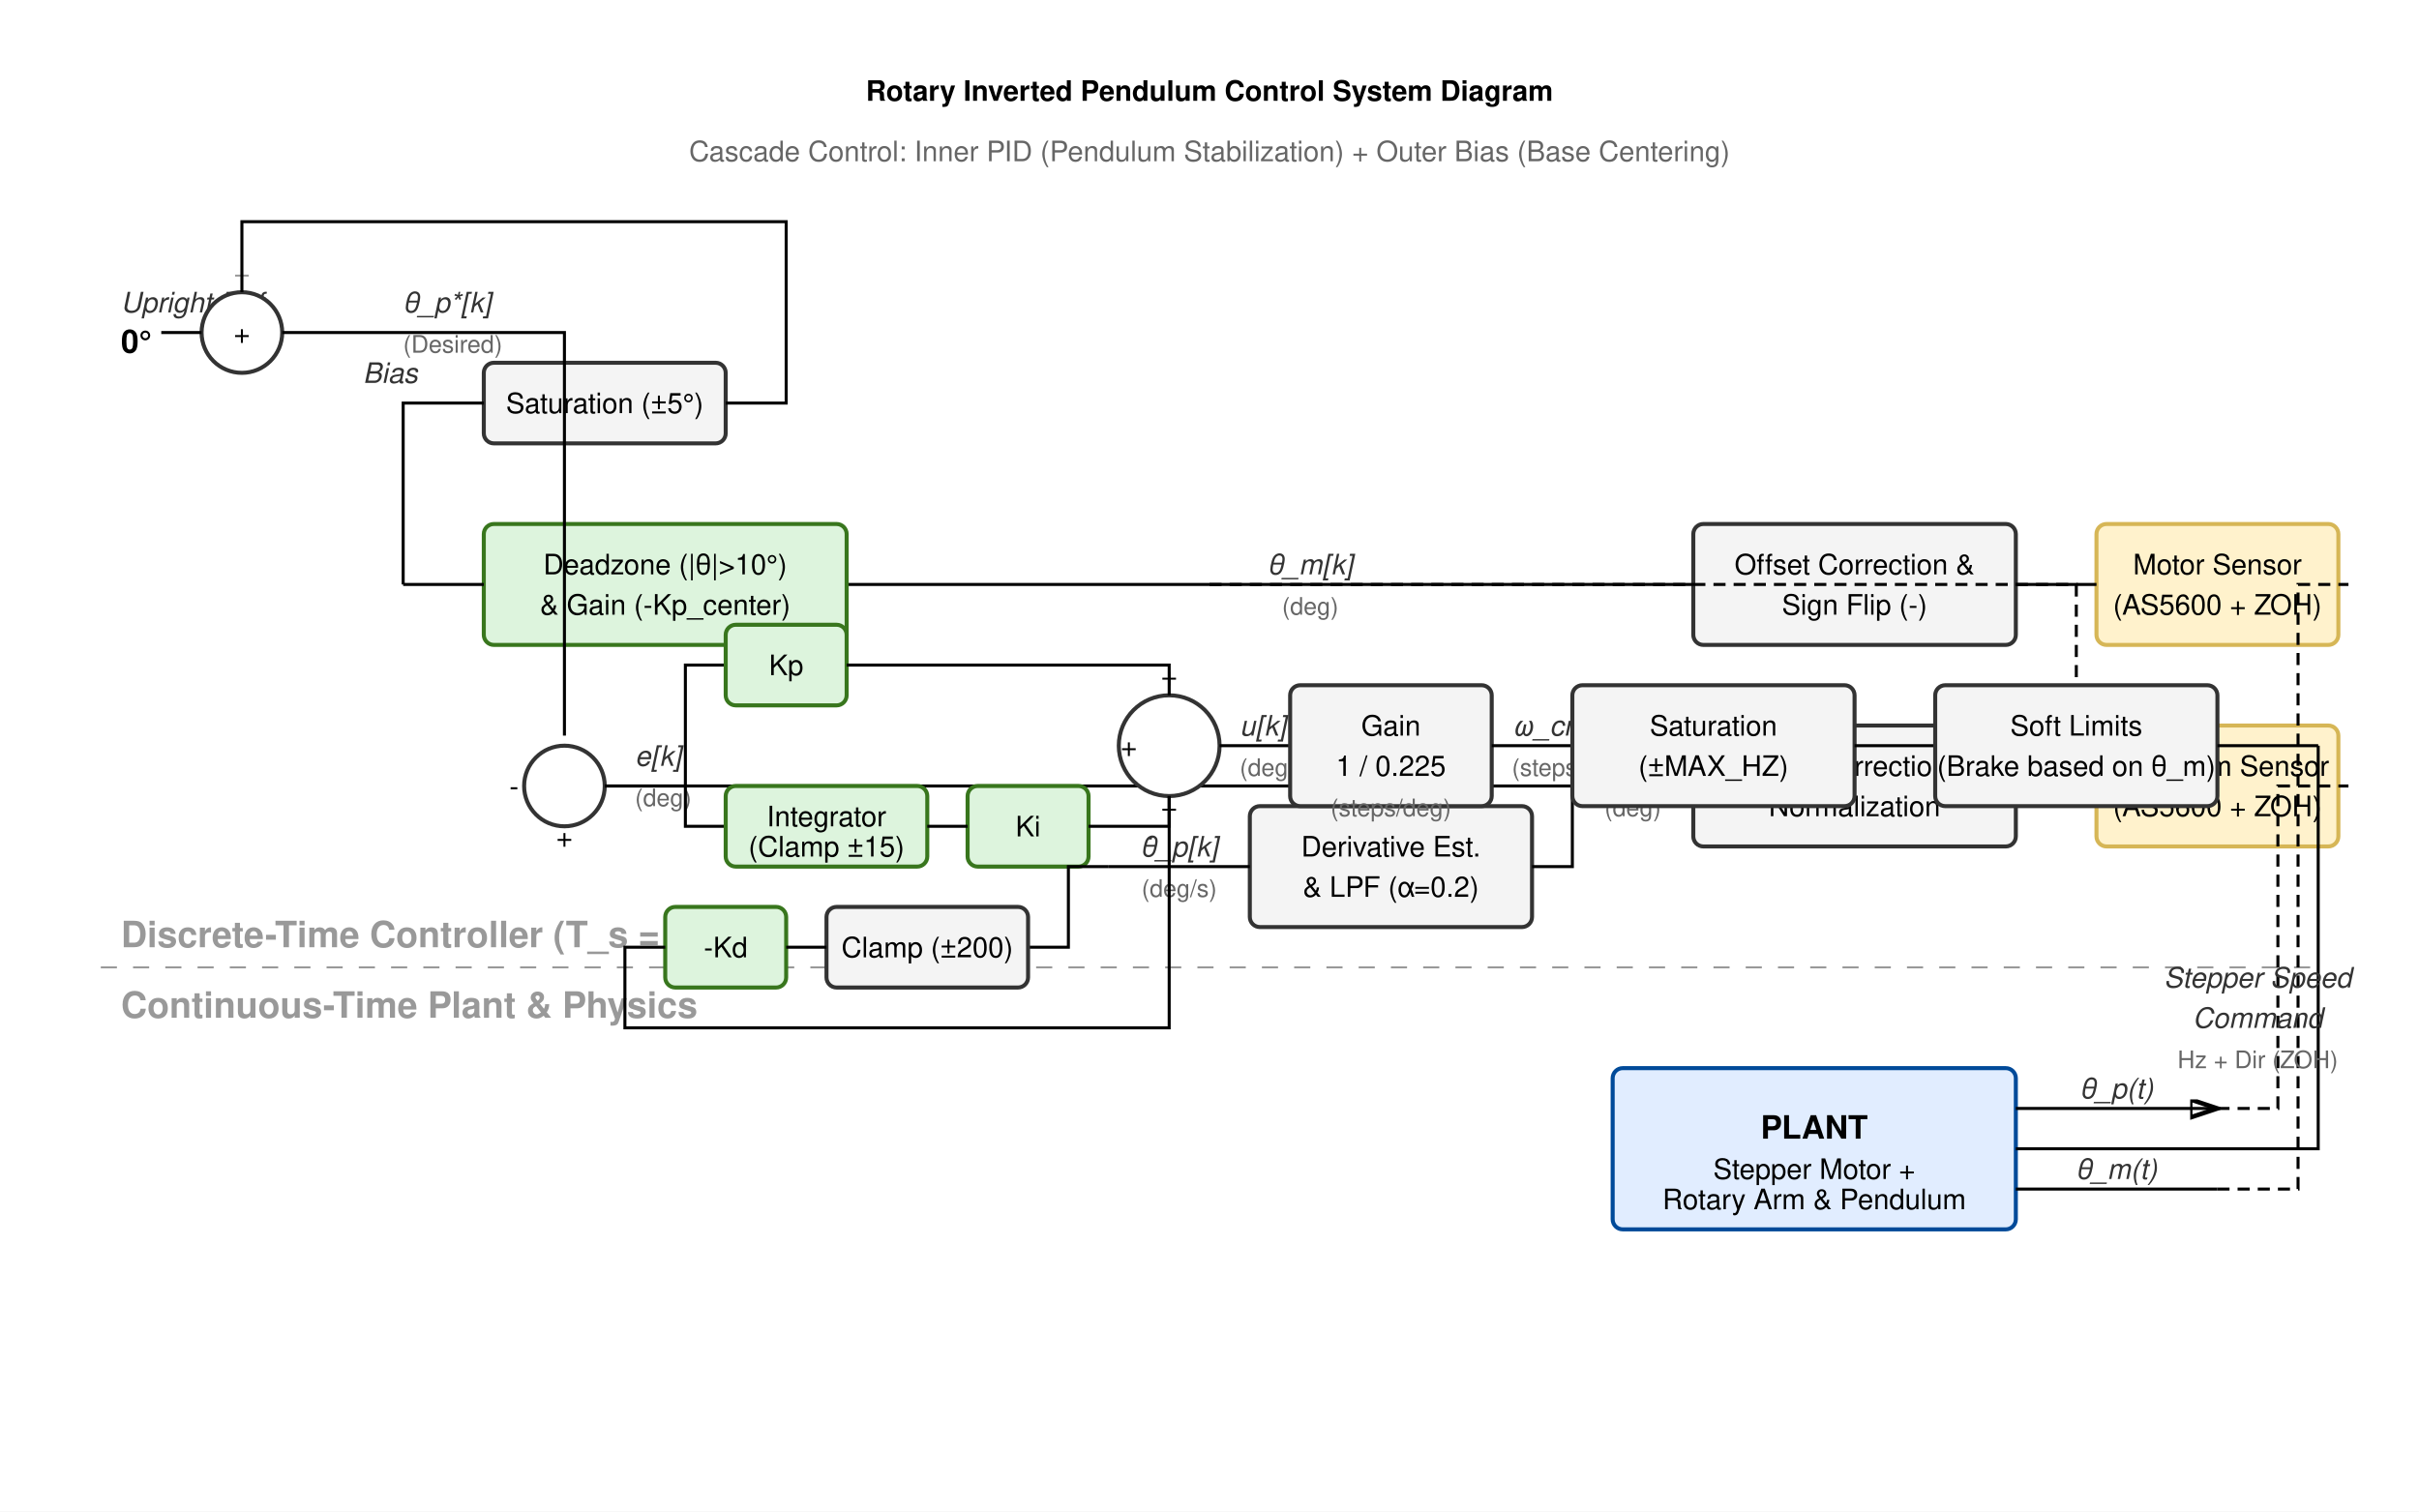
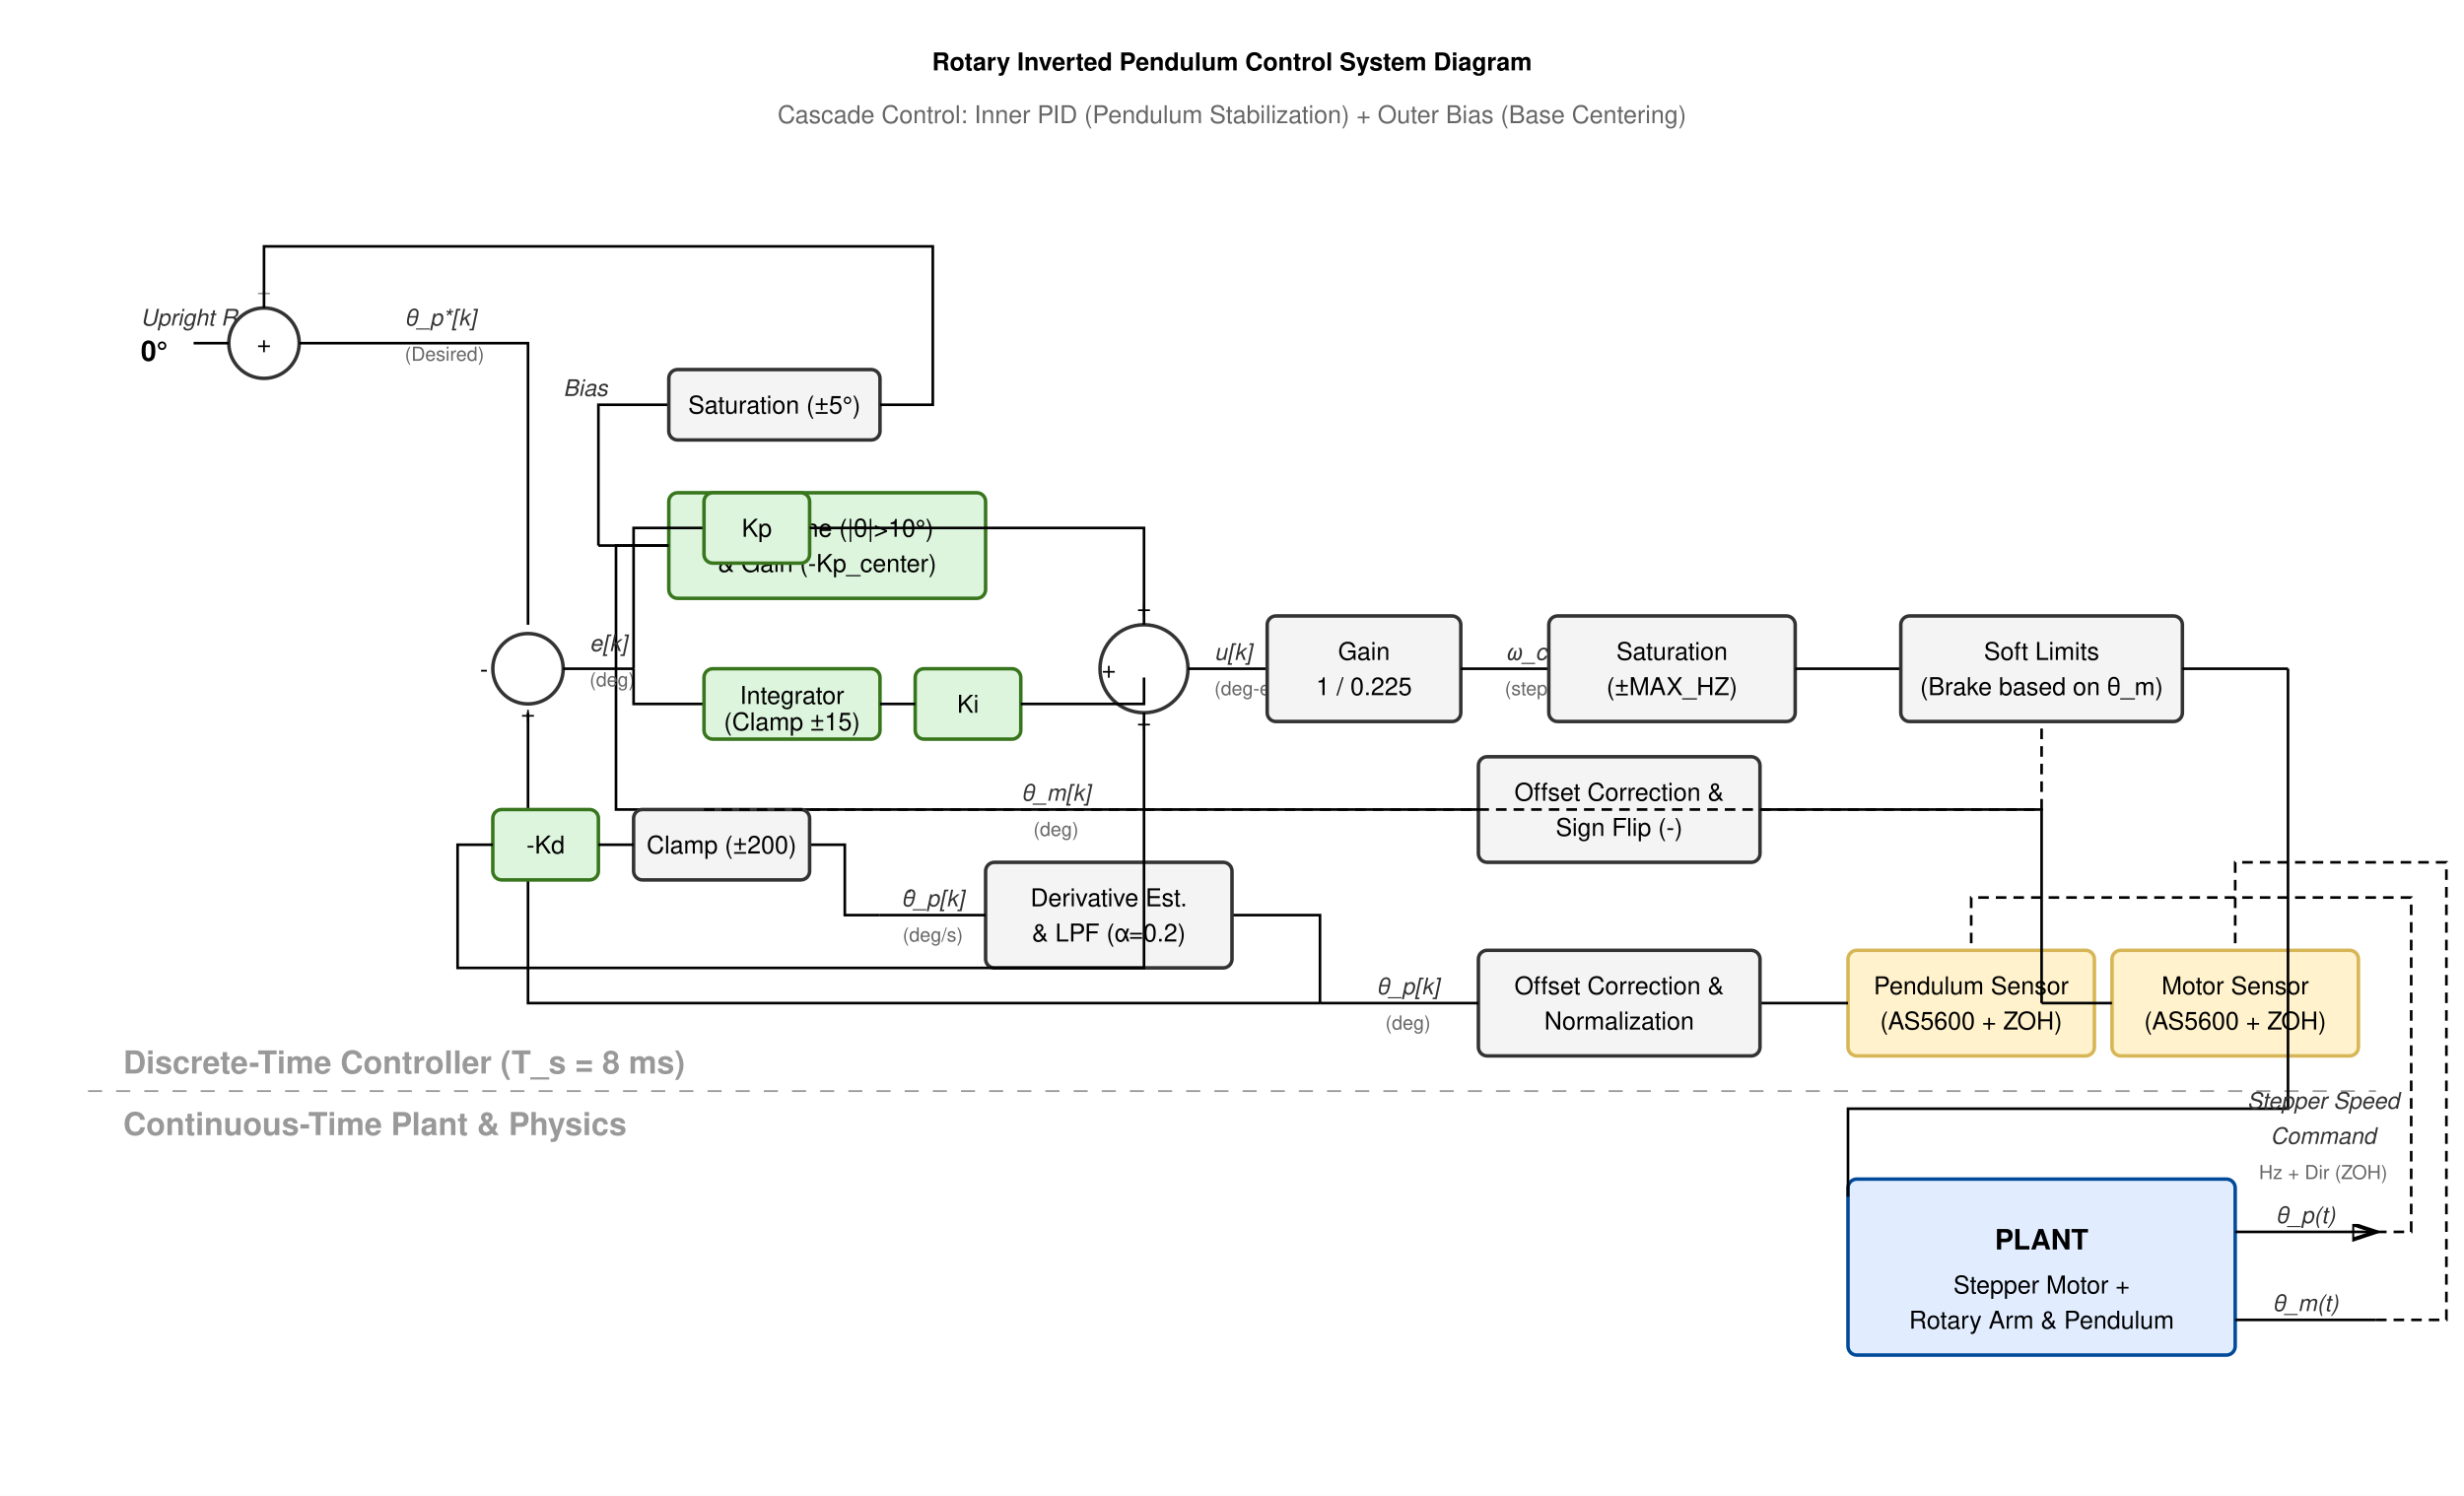
- <svg xmlns="http://www.w3.org/2000/svg" width="1200" height="750" viewBox="0 0 1200 750">
+ <svg xmlns="http://www.w3.org/2000/svg" width="1400" height="850" viewBox="0 0 1400 850">
  <defs>
    <marker id="arrow" markerWidth="10" markerHeight="10" refX="9" refY="3" orient="auto" markerUnits="strokeWidth">
      <path d="M0,0 L0,6 L9,3 z" fill="#000" />
    </marker>
    <style type="text/css">
      
        text { font-family: Helvetica, Arial, sans-serif; font-size: 14px; }
        .label { font-weight: bold; font-size: 16px; }
-         .signal { font-style: italic; font-size: 14px; fill: #333; }
-         .unit { font-size: 12px; fill: #666; }
+         .signal { font-style: italic; font-size: 13px; fill: #333; }
+         .unit { font-size: 11px; fill: #666; }
        .block { fill: #f4f4f4; stroke: #333; stroke-width: 2px; }
        .plant-block { fill: #e1edff; stroke: #004a99; stroke-width: 2px; }
        .sensor-block { fill: #fff2cc; stroke: #d6b656; stroke-width: 2px; }
        .controller-block { fill: #ddf4dd; stroke: #38761d; stroke-width: 2px; }
        .process-block { fill: #fff; stroke: #333; stroke-width: 1.5px; stroke-dasharray: 5,2; }
        .sum { fill: #fff; stroke: #333; stroke-width: 2px; }
        line, path { stroke: #000; stroke-width: 1.5px; fill: none; marker-end: url(#arrow); }
        .dashed-line { stroke-dasharray: 6,4; }
        .boundary-line { stroke: #999; stroke-width: 1px; stroke-dasharray: 8,8; marker-end: none; }
        .boundary-text { font-size: 18px; font-weight: bold; fill: #999; }
      
    </style>
  </defs>
-   <rect x="0" y="0" width="1200" height="750" fill="#ffffff" />
-   <line x1="50" y1="480" x2="1150" y2="480" class="boundary-line" />
-   <text x="60" y="470" class="boundary-text">Discrete-Time Controller (T_s = 8 ms)</text>
-   <text x="60" y="505" class="boundary-text">Continuous-Time Plant &amp; Physics</text>
-   <rect x="800" y="530" width="200" height="80" rx="5" ry="5" class="plant-block" />
-   <text x="900" y="565" text-anchor="middle" class="label">PLANT</text>
-   <text x="900" y="585" text-anchor="middle">Stepper Motor +</text>
-   <text x="900" y="600" text-anchor="middle">Rotary Arm &amp; Pendulum</text>
-   <line x1="1000" y1="550" x2="1100" y2="550" />
-   <text x="1050" y="545" text-anchor="middle" class="signal">θ_p(t)</text>
-   <line x1="1000" y1="590" x2="1100" y2="590" />
-   <text x="1050" y="585" text-anchor="middle" class="signal">θ_m(t)</text>
-   <rect x="1040" y="360" width="120" height="60" rx="5" ry="5" class="sensor-block" />
-   <text x="1100" y="385" text-anchor="middle">Pendulum Sensor</text>
-   <text x="1100" y="405" text-anchor="middle">(AS5600 + ZOH)</text>
-   <rect x="1040" y="260" width="120" height="60" rx="5" ry="5" class="sensor-block" />
-   <text x="1100" y="285" text-anchor="middle">Motor Sensor</text>
-   <text x="1100" y="305" text-anchor="middle">(AS5600 + ZOH)</text>
-   <path d="M 1100 550 L 1130 550 L 1130 390 L 1160 390" marker-end="none" class="dashed-line" />
-   <line x1="1160" y1="390" x2="1165" y2="390" />
-   <path d="M 1100 590 L 1140 590 L 1140 290 L 1160 290" marker-end="none" class="dashed-line" />
-   <line x1="1160" y1="290" x2="1165" y2="290" />
-   <rect x="840" y="360" width="160" height="60" rx="5" ry="5" class="block" />
-   <text x="920" y="385" text-anchor="middle">Offset Correction &amp;</text>
-   <text x="920" y="405" text-anchor="middle">Normalization</text>
-   <rect x="840" y="260" width="160" height="60" rx="5" ry="5" class="block" />
-   <text x="920" y="285" text-anchor="middle">Offset Correction &amp;</text>
-   <text x="920" y="305" text-anchor="middle">Sign Flip (-)</text>
-   <line x1="1040" y1="390" x2="1000" y2="390" />
-   <line x1="1040" y1="290" x2="1000" y2="290" />
-   <line x1="840" y1="390" x2="780" y2="390" />
-   <text x="810" y="385" text-anchor="middle" class="signal">θ_p[k]</text>
-   <text x="810" y="405" text-anchor="middle" class="unit">(deg)</text>
-   <line x1="840" y1="290" x2="420" y2="290" />
-   <text x="650" y="285" text-anchor="middle" class="signal">θ_m[k]</text>
-   <text x="650" y="305" text-anchor="middle" class="unit">(deg)</text>
-   <rect x="620" y="400" width="140" height="60" rx="5" ry="5" class="block" />
-   <text x="690" y="425" text-anchor="middle">Derivative Est.</text>
-   <text x="690" y="445" text-anchor="middle">&amp; LPF (α=0.2)</text>
-   <path d="M 780 390 L 780 430 L 760 430" />
-   <line x1="620" y1="430" x2="550" y2="430" />
-   <text x="585" y="425" text-anchor="middle" class="signal">θ̇_p[k]</text>
-   <text x="585" y="445" text-anchor="middle" class="unit">(deg/s)</text>
-   <rect x="240" y="260" width="180" height="60" rx="5" ry="5" class="controller-block" />
-   <text x="330" y="285" text-anchor="middle">Deadzone (|θ|&gt;10°)</text>
-   <text x="330" y="305" text-anchor="middle">&amp; Gain (-Kp_center)</text>
-   <rect x="240" y="180" width="120" height="40" rx="5" ry="5" class="block" />
-   <text x="300" y="205" text-anchor="middle">Saturation (±5°)</text>
-   <line x1="240" y1="290" x2="200" y2="290" marker-end="none" />
-   <path d="M 200 290 L 200 200 L 240 200" />
-   <text x="180" y="190" class="signal">Bias</text>
-   <text x="60" y="155" class="signal">Upright Ref</text>
-   <text x="60" y="175" class="label">0°</text>
-   <circle cx="120" cy="165" r="20" class="sum" />
-   <text x="120" y="170" text-anchor="middle" font-size="20">+</text>
-   <text x="120" y="140" text-anchor="middle" font-size="20" fill="#999">+</text>
-   <line x1="80" y1="165" x2="100" y2="165" />
-   <path d="M 360 200 L 390 200 L 390 110 L 120 110 L 120 145" />
-   <text x="200" y="155" class="signal">θ_p*[k]</text>
-   <text x="200" y="175" class="unit">(Desired)</text>
-   <circle cx="280" cy="390" r="20" class="sum" />
-   <text x="255" y="395" text-anchor="middle" font-size="20">-</text>
-   <text x="280" y="420" text-anchor="middle" font-size="20">+</text>
-   <path d="M 140 165 L 280 165 L 280 365" />
-   <path d="M 780 390 L 300 390" />
-   <text x="315" y="380" class="signal">e[k]</text>
-   <text x="315" y="400" class="unit">(deg)</text>
-   <line x1="300" y1="390" x2="340" y2="390" marker-end="none" />
-   <path d="M 340 390 L 340 330 L 360 330" />
-   <path d="M 340 390 L 340 410 L 360 410" />
-   <rect x="360" y="310" width="60" height="40" rx="5" ry="5" class="controller-block" />
-   <text x="390" y="335" text-anchor="middle">Kp</text>
-   <rect x="360" y="390" width="100" height="40" rx="5" ry="5" class="controller-block" />
-   <text x="410" y="410" text-anchor="middle">Integrator</text>
-   <text x="410" y="425" text-anchor="middle">(Clamp ±15)</text>
-   <rect x="480" y="390" width="60" height="40" rx="5" ry="5" class="controller-block" />
-   <text x="510" y="415" text-anchor="middle">Ki</text>
-   <line x1="460" y1="410" x2="480" y2="410" />
-   <path d="M 550 430 L 530 430 L 530 470 L 510 470" />
-   <rect x="410" y="450" width="100" height="40" rx="5" ry="5" class="block" />
-   <text x="460" y="475" text-anchor="middle">Clamp (±200)</text>
-   <rect x="330" y="450" width="60" height="40" rx="5" ry="5" class="controller-block" />
-   <text x="360" y="475" text-anchor="middle">-Kd</text>
-   <line x1="410" y1="470" x2="390" y2="470" />
-   <circle cx="580" cy="370" r="25" class="sum" />
-   <text x="560" y="375" text-anchor="middle" font-size="20">+</text>
-   <text x="580" y="405" text-anchor="middle" font-size="20">+</text>
-   <text x="580" y="340" text-anchor="middle" font-size="20">+</text>
-   <path d="M 420 330 L 580 330 L 580 345" />
-   <path d="M 540 410 L 580 410 L 580 395" />
-   <path d="M 330 470 L 310 470 L 310 510 L 580 510 L 580 395" />
-   <text x="615" y="365" class="signal">u[k]</text>
-   <text x="615" y="385" class="unit">(deg-equiv)</text>
-   <line x1="605" y1="370" x2="640" y2="370" />
-   <rect x="640" y="340" width="100" height="60" rx="5" ry="5" class="block" />
-   <text x="690" y="365" text-anchor="middle">Gain</text>
-   <text x="690" y="385" text-anchor="middle">1 / 0.225</text>
-   <text x="690" y="405" text-anchor="middle" class="unit">(steps/deg)</text>
-   <text x="750" y="365" class="signal">ω_cmd[k]</text>
-   <text x="750" y="385" class="unit">(steps/s)</text>
-   <line x1="740" y1="370" x2="780" y2="370" />
-   <rect x="780" y="340" width="140" height="60" rx="5" ry="5" class="block" />
-   <text x="850" y="365" text-anchor="middle">Saturation</text>
-   <text x="850" y="385" text-anchor="middle">(±MAX_HZ)</text>
-   <line x1="920" y1="370" x2="960" y2="370" />
-   <rect x="960" y="340" width="140" height="60" rx="5" ry="5" class="block" />
-   <text x="1030" y="365" text-anchor="middle">Soft Limits</text>
-   <text x="1030" y="385" text-anchor="middle">(Brake based on θ_m)</text>
-   <path d="M 600 290 L 1030 290 L 1030 340" class="dashed-line" />
-   <line x1="1100" y1="370" x2="1150" y2="370" marker-end="none" />
-   <path d="M 1150 370 L 1150 570 L 1000 570" />
-   <text x="1120" y="490" text-anchor="middle" class="signal">Stepper Speed</text>
-   <text x="1120" y="510" text-anchor="middle" class="signal">Command</text>
-   <text x="1120" y="530" text-anchor="middle" class="unit">Hz + Dir (ZOH)</text>
-   <text x="600" y="50" text-anchor="middle" font-size="24" font-weight="bold">Rotary Inverted Pendulum Control System Diagram</text>
-   <text x="600" y="80" text-anchor="middle" font-size="18" fill="#666">Cascade Control: Inner PID (Pendulum Stabilization) + Outer Bias (Base Centering)</text>
+   <rect x="0" y="0" width="1400" height="850" fill="#ffffff" />
+   <text x="700" y="40" text-anchor="middle" font-size="24" font-weight="bold">Rotary Inverted Pendulum Control System Diagram</text>
+   <text x="700" y="70" text-anchor="middle" font-size="18" fill="#666">Cascade Control: Inner PID (Pendulum Stabilization) + Outer Bias (Base Centering)</text>
+   <line x1="50" y1="620" x2="1350" y2="620" class="boundary-line" />
+   <text x="70" y="610" class="boundary-text">Discrete-Time Controller (T_s = 8 ms)</text>
+   <text x="70" y="645" class="boundary-text">Continuous-Time Plant &amp; Physics</text>
+   <rect x="1050" y="670" width="220" height="100" rx="5" ry="5" class="plant-block" />
+   <text x="1160" y="710" text-anchor="middle" class="label">PLANT</text>
+   <text x="1160" y="735" text-anchor="middle">Stepper Motor +</text>
+   <text x="1160" y="755" text-anchor="middle">Rotary Arm &amp; Pendulum</text>
+   <line x1="1270" y1="700" x2="1350" y2="700" marker-end="none" />
+   <text x="1310" y="695" text-anchor="middle" class="signal">θ_p(t)</text>
+   <line x1="1270" y1="750" x2="1350" y2="750" marker-end="none" />
+   <text x="1310" y="745" text-anchor="middle" class="signal">θ_m(t)</text>
+   <rect x="1050" y="540" width="140" height="60" rx="5" ry="5" class="sensor-block" />
+   <text x="1120" y="565" text-anchor="middle">Pendulum Sensor</text>
+   <text x="1120" y="585" text-anchor="middle">(AS5600 + ZOH)</text>
+   <rect x="1200" y="540" width="140" height="60" rx="5" ry="5" class="sensor-block" />
+   <text x="1270" y="565" text-anchor="middle">Motor Sensor</text>
+   <text x="1270" y="585" text-anchor="middle">(AS5600 + ZOH)</text>
+   <path d="M 1350 700 L 1370 700 L 1370 510 L 1120 510 L 1120 540" class="dashed-line" />
+   <path d="M 1350 750 L 1390 750 L 1390 490 L 1270 490 L 1270 540" class="dashed-line" />
+   <line x1="1050" y1="570" x2="1000" y2="570" />
+   <rect x="840" y="540" width="160" height="60" rx="5" ry="5" class="block" />
+   <text x="920" y="565" text-anchor="middle">Offset Correction &amp;</text>
+   <text x="920" y="585" text-anchor="middle">Normalization</text>
+   <line x1="840" y1="570" x2="750" y2="570" />
+   <text x="800" y="565" text-anchor="middle" class="signal">θ_p[k]</text>
+   <text x="800" y="585" text-anchor="middle" class="unit">(deg)</text>
+   <line x1="1200" y1="570" x2="1160" y2="570" marker-end="none" />
+   <path d="M 1160 570 L 1160 460 L 1000 460" />
+   <rect x="840" y="430" width="160" height="60" rx="5" ry="5" class="block" />
+   <text x="920" y="455" text-anchor="middle">Offset Correction &amp;</text>
+   <text x="920" y="475" text-anchor="middle">Sign Flip (-)</text>
+   <line x1="840" y1="460" x2="400" y2="460" />
+   <text x="600" y="455" text-anchor="middle" class="signal">θ_m[k]</text>
+   <text x="600" y="475" text-anchor="middle" class="unit">(deg)</text>
+   <path d="M 750 570 L 750 520 L 700 520" />
+   <rect x="560" y="490" width="140" height="60" rx="5" ry="5" class="block" />
+   <text x="630" y="515" text-anchor="middle">Derivative Est.</text>
+   <text x="630" y="535" text-anchor="middle">&amp; LPF (α=0.2)</text>
+   <line x1="560" y1="520" x2="500" y2="520" />
+   <text x="530" y="515" text-anchor="middle" class="signal">θ̇_p[k]</text>
+   <text x="530" y="535" text-anchor="middle" class="unit">(deg/s)</text>
+   <path d="M 400 460 L 350 460 L 350 310 L 380 310" />
+   <rect x="380" y="280" width="180" height="60" rx="5" ry="5" class="controller-block" />
+   <text x="470" y="305" text-anchor="middle">Deadzone (|θ|&gt;10°)</text>
+   <text x="470" y="325" text-anchor="middle">&amp; Gain (-Kp_center)</text>
+   <line x1="380" y1="310" x2="340" y2="310" marker-end="none" />
+   <path d="M 340 310 L 340 230 L 380 230" />
+   <rect x="380" y="210" width="120" height="40" rx="5" ry="5" class="block" />
+   <text x="440" y="235" text-anchor="middle">Saturation (±5°)</text>
+   <text x="320" y="225" class="signal">Bias</text>
+   <text x="80" y="185" class="signal">Upright Ref</text>
+   <text x="80" y="205" class="label">0°</text>
+   <circle cx="150" cy="195" r="20" class="sum" />
+   <text x="150" y="200" text-anchor="middle" font-size="20">+</text>
+   <text x="150" y="170" text-anchor="middle" font-size="20" fill="#999">+</text>
+   <line x1="110" y1="195" x2="130" y2="195" />
+   <path d="M 500 230 L 530 230 L 530 140 L 150 140 L 150 175" />
+   <text x="230" y="185" class="signal">θ_p*[k]</text>
+   <text x="230" y="205" class="unit">(Desired)</text>
+   <circle cx="300" cy="380" r="20" class="sum" />
+   <text x="275" y="385" text-anchor="middle" font-size="20">-</text>
+   <text x="300" y="410" text-anchor="middle" font-size="20">+</text>
+   <path d="M 170 195 L 300 195 L 300 355" />
+   <path d="M 750 570 L 300 570 L 300 405" />
+   <text x="335" y="370" class="signal">e[k]</text>
+   <text x="335" y="390" class="unit">(deg)</text>
+   <line x1="320" y1="380" x2="360" y2="380" marker-end="none" />
+   <path d="M 360 380 L 360 300 L 400 300" />
+   <path d="M 360 380 L 360 400 L 400 400" />
+   <rect x="400" y="280" width="60" height="40" rx="5" ry="5" class="controller-block" />
+   <text x="430" y="305" text-anchor="middle">Kp</text>
+   <rect x="400" y="380" width="100" height="40" rx="5" ry="5" class="controller-block" />
+   <text x="450" y="400" text-anchor="middle">Integrator</text>
+   <text x="450" y="415" text-anchor="middle">(Clamp ±15)</text>
+   <rect x="520" y="380" width="60" height="40" rx="5" ry="5" class="controller-block" />
+   <text x="550" y="405" text-anchor="middle">Ki</text>
+   <line x1="500" y1="400" x2="520" y2="400" />
+   <path d="M 500 520 L 480 520 L 480 480 L 460 480" />
+   <rect x="360" y="460" width="100" height="40" rx="5" ry="5" class="block" />
+   <text x="410" y="485" text-anchor="middle">Clamp (±200)</text>
+   <rect x="280" y="460" width="60" height="40" rx="5" ry="5" class="controller-block" />
+   <text x="310" y="485" text-anchor="middle">-Kd</text>
+   <line x1="360" y1="480" x2="340" y2="480" />
+   <circle cx="650" cy="380" r="25" class="sum" />
+   <text x="630" y="385" text-anchor="middle" font-size="20">+</text>
+   <text x="650" y="415" text-anchor="middle" font-size="20">+</text>
+   <text x="650" y="350" text-anchor="middle" font-size="20">+</text>
+   <path d="M 460 300 L 650 300 L 650 355" />
+   <path d="M 580 400 L 650 400 L 650 385" marker-end="none" />
+   <path d="M 280 480 L 260 480 L 260 550 L 650 550 L 650 405" />
+   <text x="690" y="375" class="signal">u[k]</text>
+   <text x="690" y="395" class="unit">(deg-equiv)</text>
+   <line x1="675" y1="380" x2="720" y2="380" />
+   <rect x="720" y="350" width="110" height="60" rx="5" ry="5" class="block" />
+   <text x="775" y="375" text-anchor="middle">Gain</text>
+   <text x="775" y="395" text-anchor="middle">1 / 0.225</text>
+   <text x="855" y="375" class="signal">ω_cmd[k]</text>
+   <text x="855" y="395" class="unit">(steps/s)</text>
+   <line x1="830" y1="380" x2="880" y2="380" />
+   <rect x="880" y="350" width="140" height="60" rx="5" ry="5" class="block" />
+   <text x="950" y="375" text-anchor="middle">Saturation</text>
+   <text x="950" y="395" text-anchor="middle">(±MAX_HZ)</text>
+   <line x1="1020" y1="380" x2="1080" y2="380" />
+   <rect x="1080" y="350" width="160" height="60" rx="5" ry="5" class="block" />
+   <text x="1160" y="375" text-anchor="middle">Soft Limits</text>
+   <text x="1160" y="395" text-anchor="middle">(Brake based on θ_m)</text>
+   <path d="M 400 460 L 1160 460 L 1160 410" class="dashed-line" />
+   <line x1="1240" y1="380" x2="1300" y2="380" marker-end="none" />
+   <path d="M 1300 380 L 1300 630 L 1050 630 L 1050 680" />
+   <text x="1320" y="630" text-anchor="middle" class="signal">Stepper Speed</text>
+   <text x="1320" y="650" text-anchor="middle" class="signal">Command</text>
+   <text x="1320" y="670" text-anchor="middle" class="unit">Hz + Dir (ZOH)</text>
</svg>
